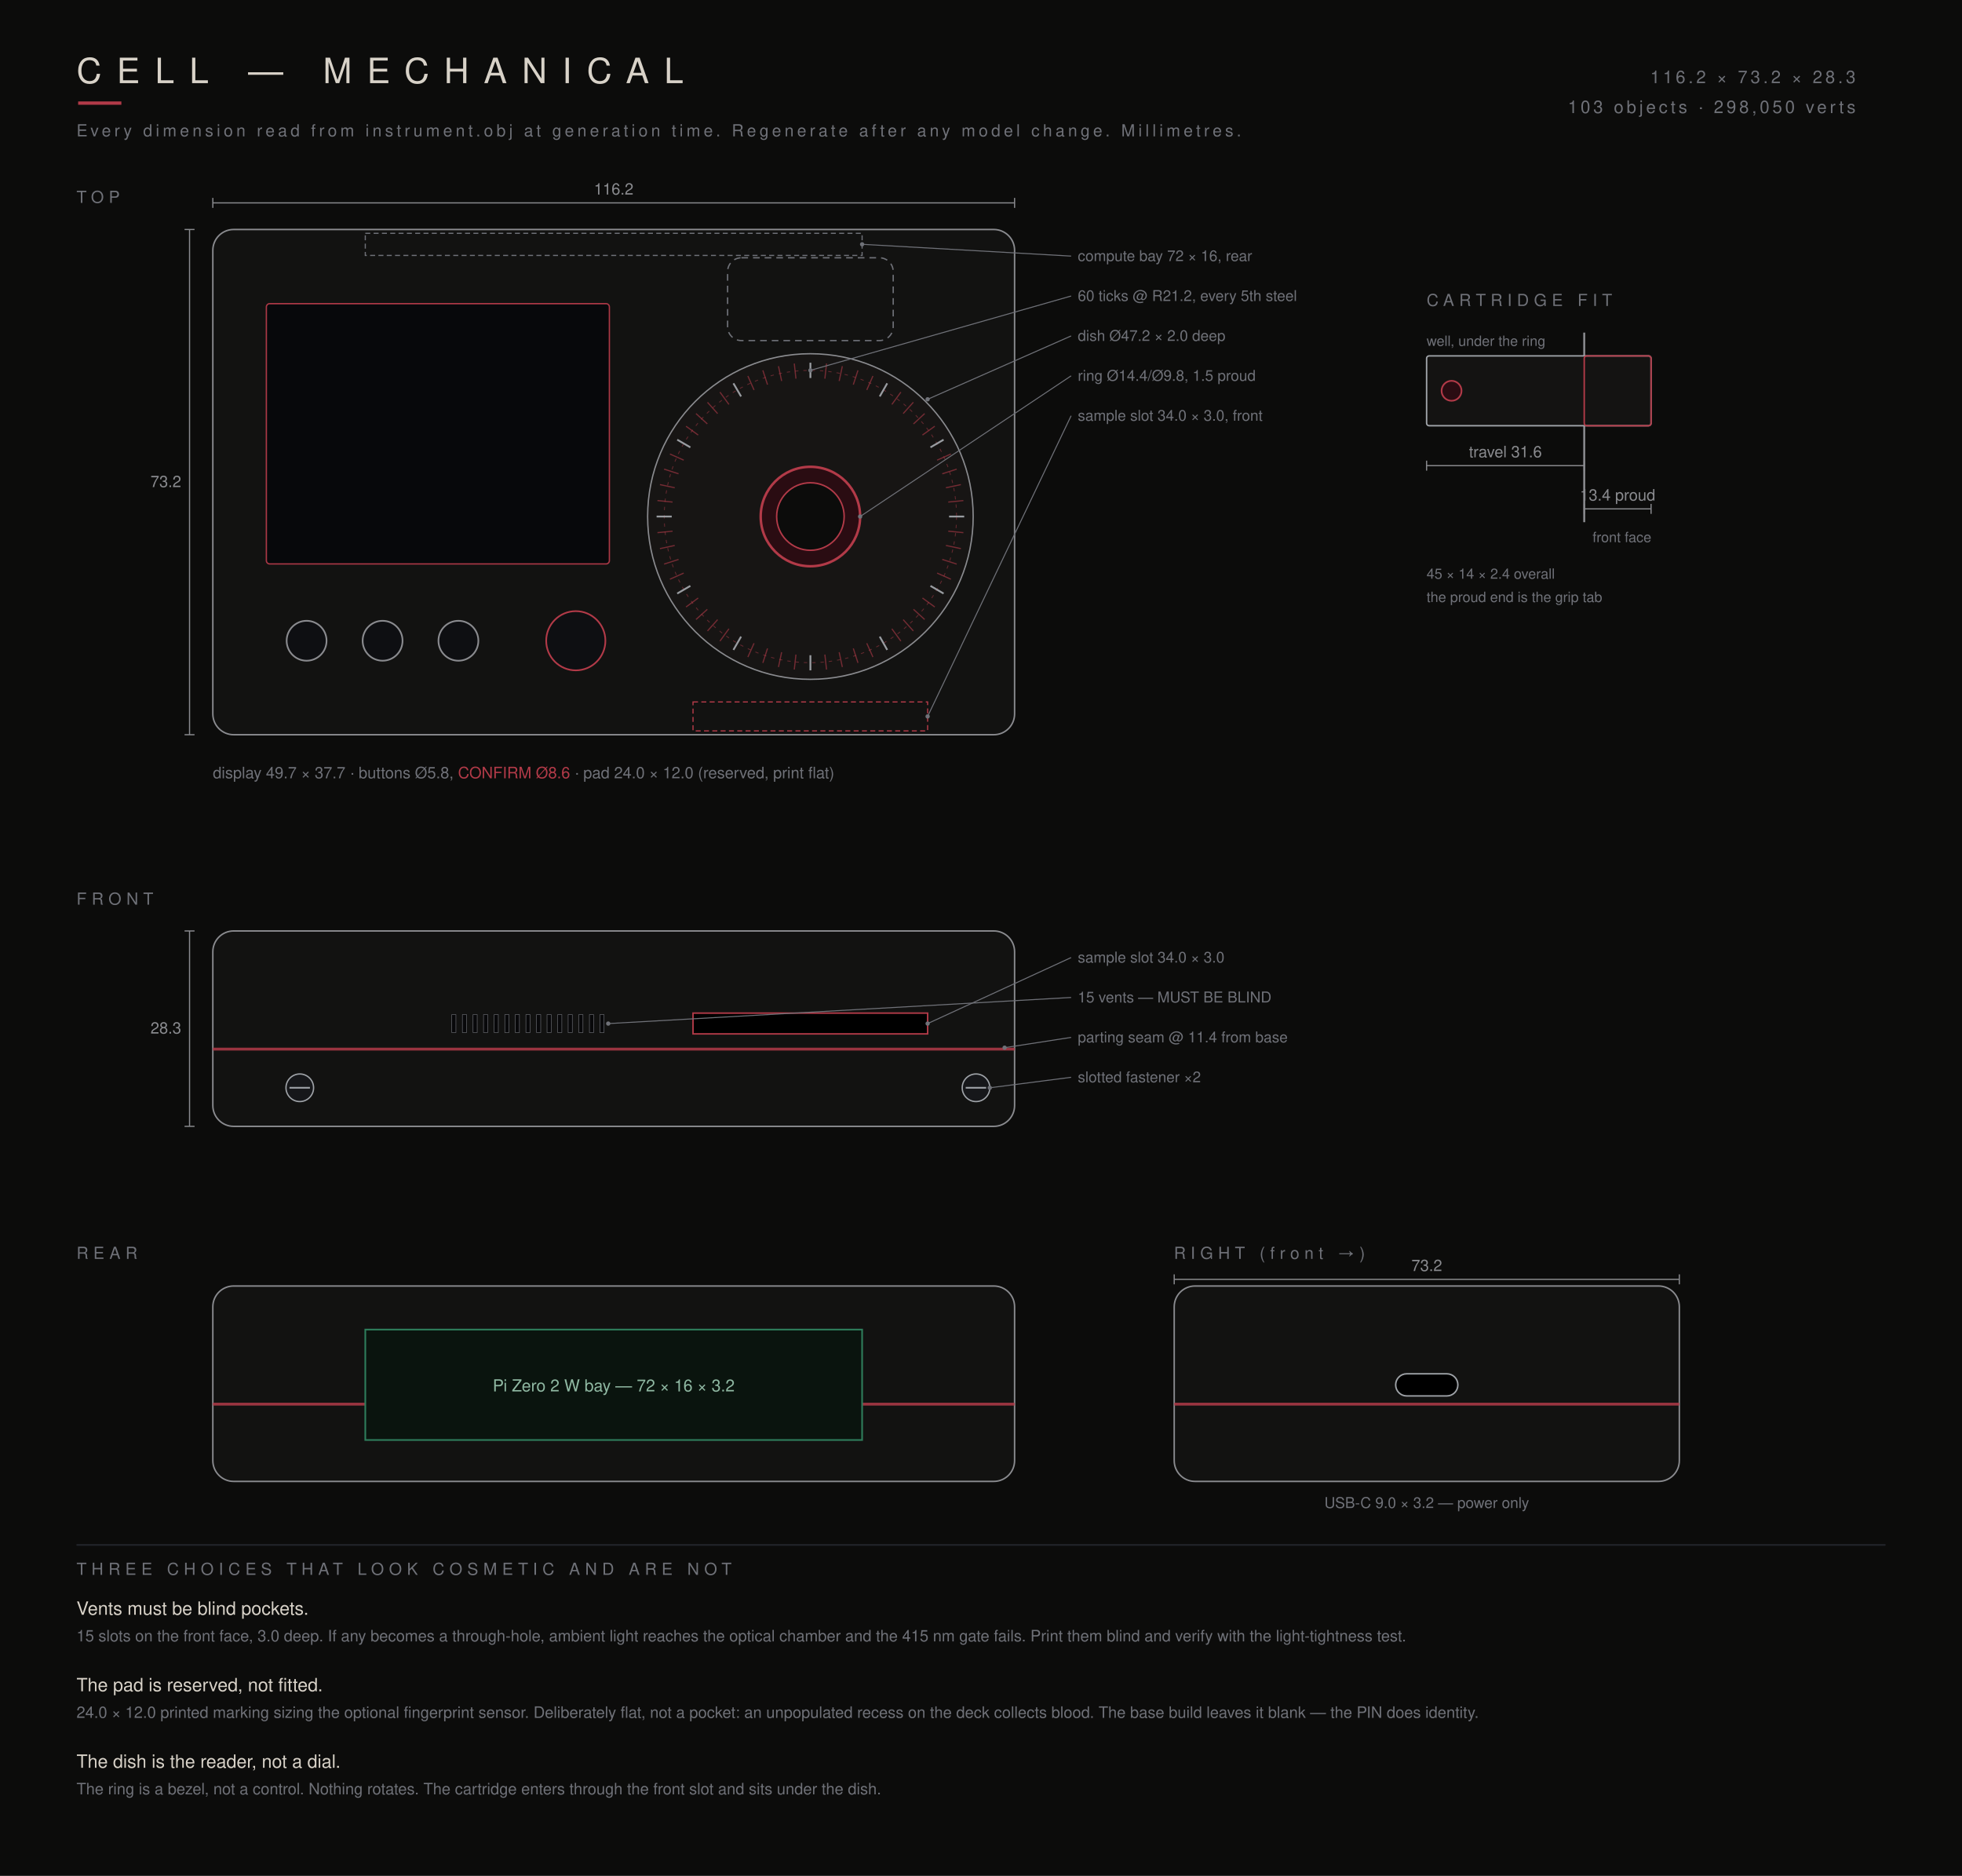
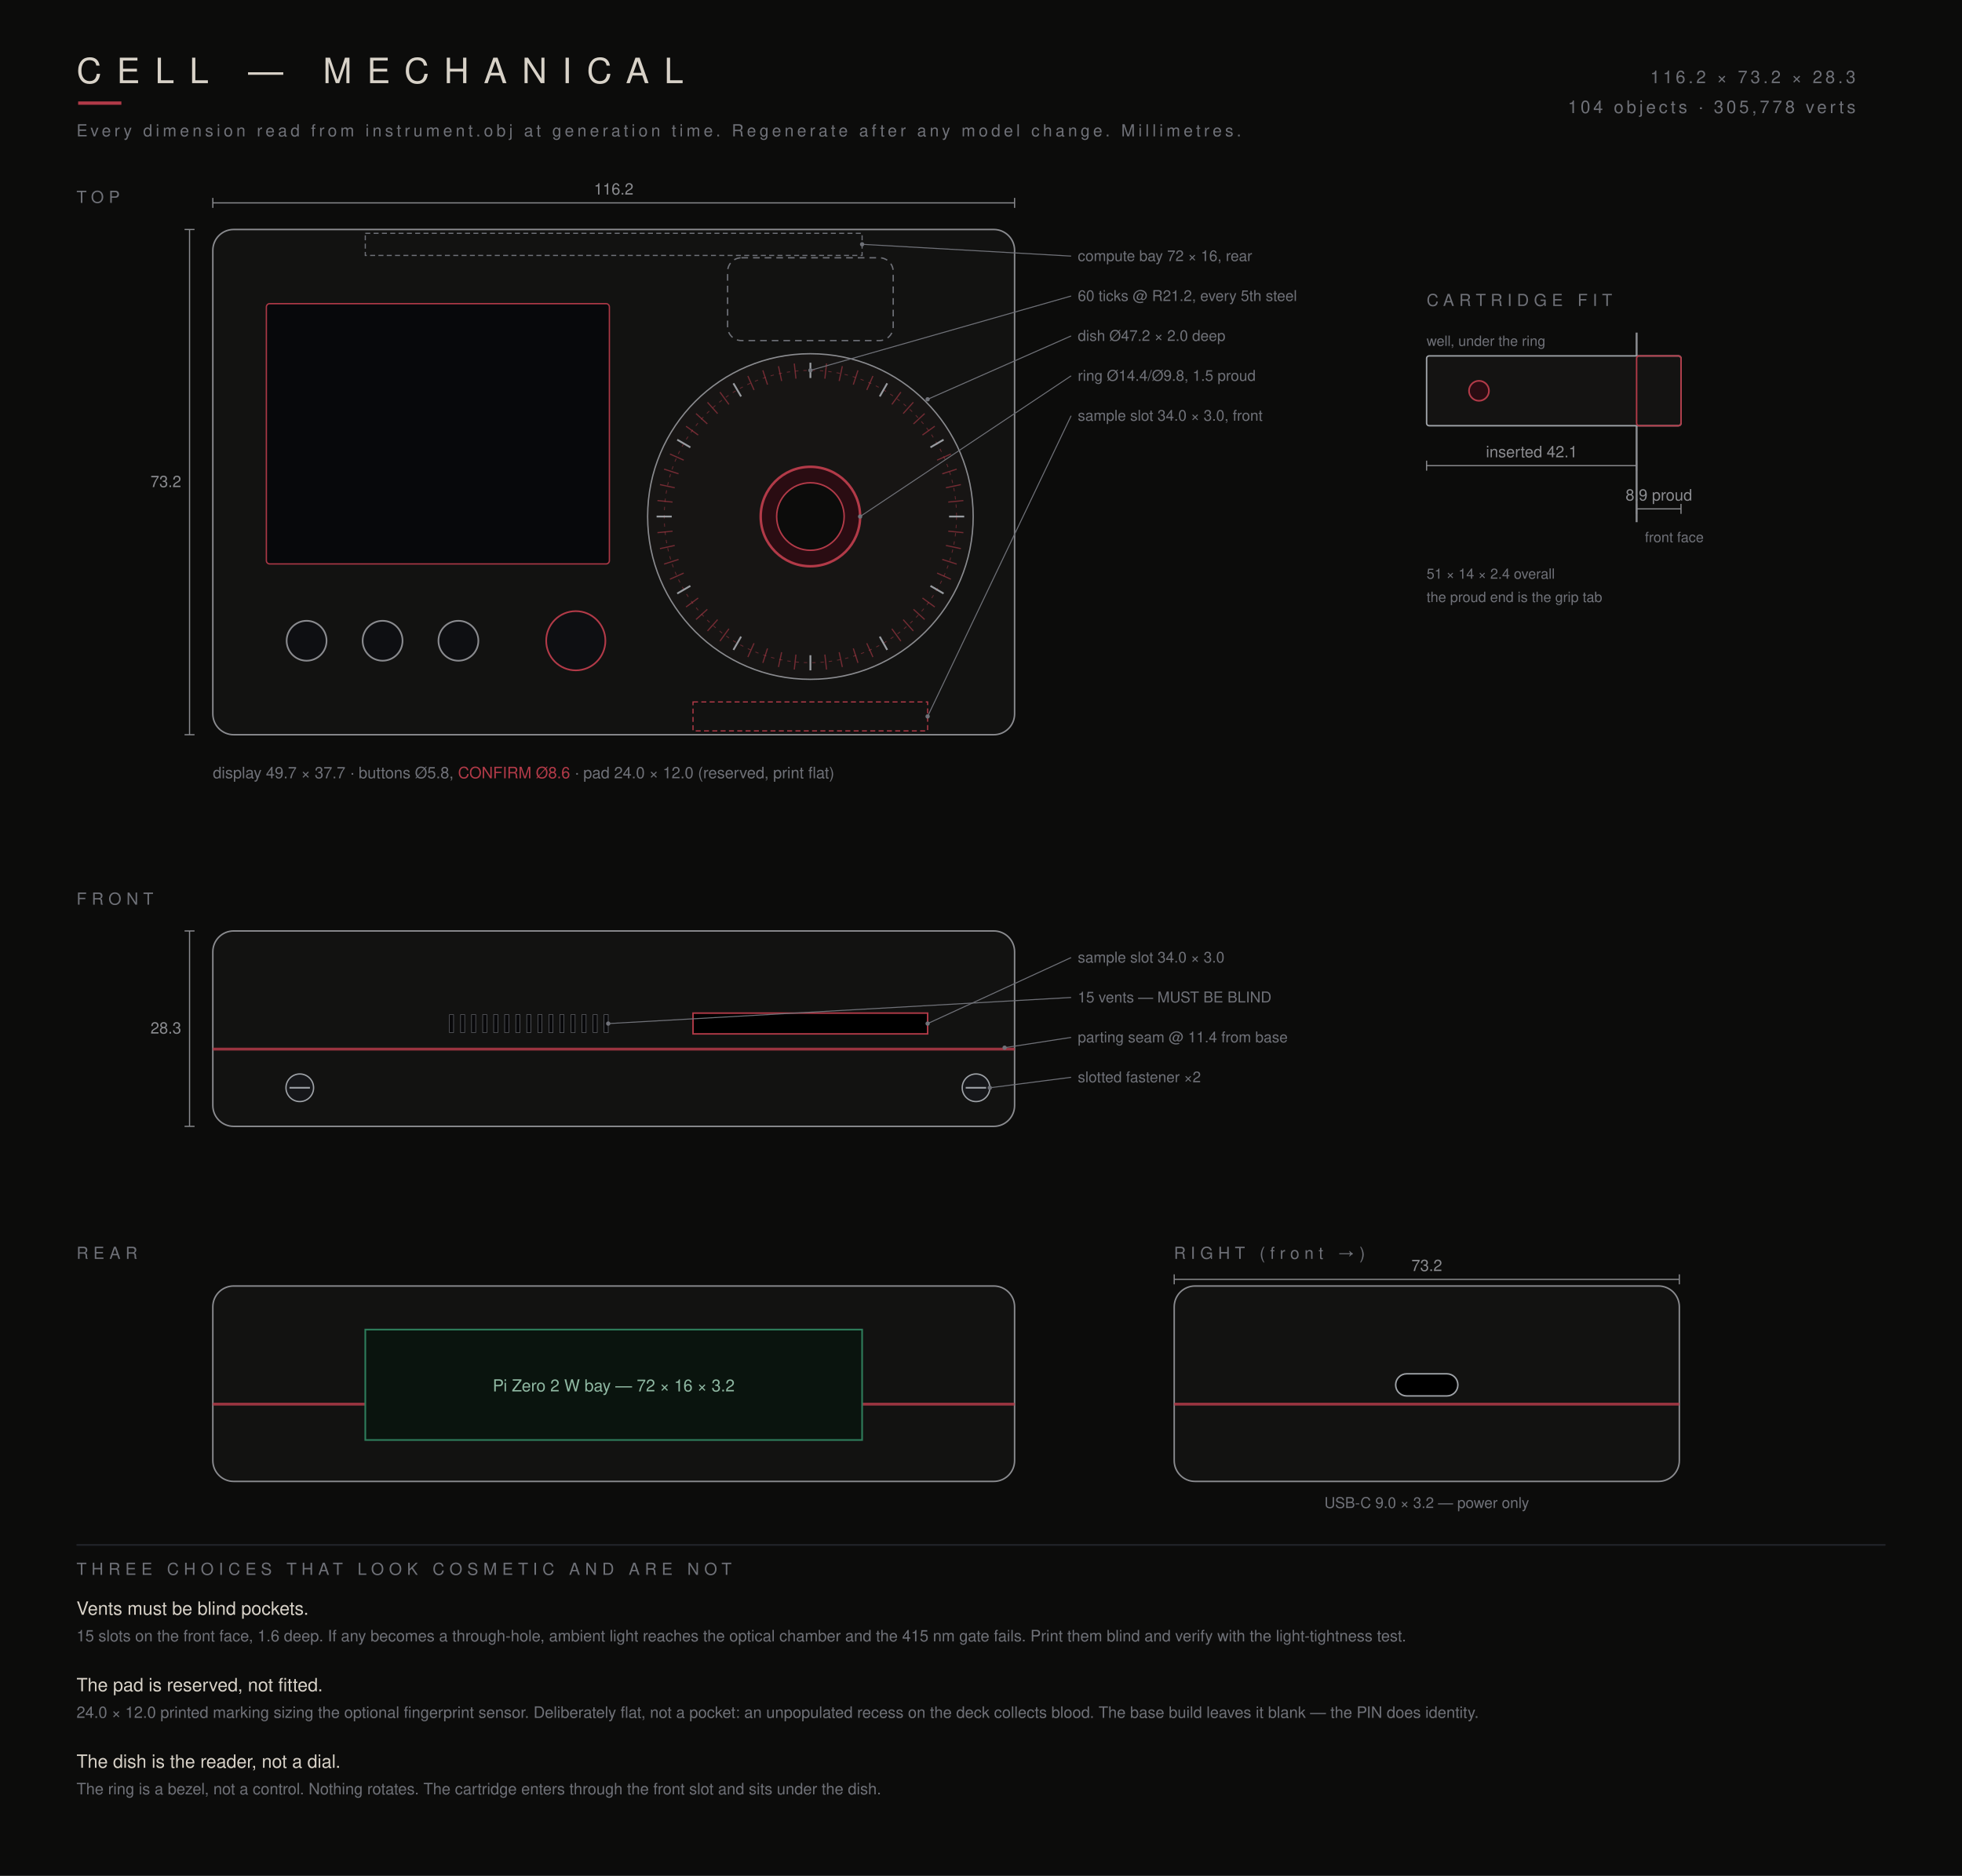
<svg xmlns="http://www.w3.org/2000/svg" viewBox="0 0 1180 1128" width="1180" height="1128" font-family="Helvetica Neue, Helvetica, Arial, sans-serif">
  <rect width="1180" height="1128" fill="#0C0C0B" />
  <text x="46" y="50" font-size="21" font-weight="200" letter-spacing="9" fill="#D8D2C8">CELL — MECHANICAL</text>
  <rect x="47" y="61" width="26" height="2" fill="#B23A48" />
  <text x="46" y="82" font-size="10" letter-spacing="2" fill="#6F7178">Every dimension read from instrument.obj at generation time. Regenerate after any model change. Millimetres.</text>
  <text x="1116" y="50" text-anchor="end" font-size="10.5" letter-spacing="1.8" fill="#6F7178">116.2 × 73.2 × 28.3</text>
-   <text x="1116" y="68" text-anchor="end" font-size="10.5" letter-spacing="1.8" fill="#6F7178">103 objects · 298,050 verts</text>
+   <text x="1116" y="68" text-anchor="end" font-size="10.5" letter-spacing="1.8" fill="#6F7178">104 objects · 305,778 verts</text>
  <text x="46" y="122" font-size="10" letter-spacing="3" fill="#6F7178">TOP</text>
  <rect x="128.0" y="138.0" width="482.2" height="303.8" rx="12.5" fill="#121211" stroke="#8A8B8F" stroke-width="0.9" />
  <circle cx="487.4" cy="310.6" r="97.9" fill="#171514" stroke="#8A8B8F" stroke-width="0.8" />
  <circle cx="487.4" cy="310.6" r="87.9" fill="none" stroke="#B23A48" stroke-width="0.5" opacity="0.5" stroke-dasharray="2 3" />
  <line x1="570.8" y1="310.6" x2="579.9" y2="310.6" stroke="#9FA3A8" stroke-width="1.1" opacity="0.95" />
  <line x1="570.3" y1="319.4" x2="579.4" y2="320.3" stroke="#B23A48" stroke-width="0.7" opacity="0.6" />
  <line x1="568.9" y1="328.0" x2="577.9" y2="329.9" stroke="#B23A48" stroke-width="0.7" opacity="0.6" />
  <line x1="566.7" y1="336.4" x2="575.4" y2="339.2" stroke="#B23A48" stroke-width="0.7" opacity="0.6" />
  <line x1="563.6" y1="344.6" x2="571.9" y2="348.3" stroke="#B23A48" stroke-width="0.7" opacity="0.6" />
  <line x1="559.6" y1="352.3" x2="567.5" y2="356.9" stroke="#9FA3A8" stroke-width="1.1" opacity="0.95" />
  <line x1="554.8" y1="359.6" x2="562.2" y2="365.0" stroke="#B23A48" stroke-width="0.7" opacity="0.6" />
  <line x1="549.4" y1="366.4" x2="556.1" y2="372.5" stroke="#B23A48" stroke-width="0.7" opacity="0.6" />
  <line x1="543.2" y1="372.6" x2="549.3" y2="379.4" stroke="#B23A48" stroke-width="0.7" opacity="0.6" />
  <line x1="536.4" y1="378.1" x2="541.8" y2="385.5" stroke="#B23A48" stroke-width="0.7" opacity="0.6" />
  <line x1="529.1" y1="382.8" x2="533.6" y2="390.8" stroke="#9FA3A8" stroke-width="1.1" opacity="0.95" />
  <line x1="521.3" y1="386.8" x2="525.0" y2="395.1" stroke="#B23A48" stroke-width="0.7" opacity="0.6" />
  <line x1="513.2" y1="389.9" x2="516.0" y2="398.6" stroke="#B23A48" stroke-width="0.7" opacity="0.6" />
  <line x1="504.7" y1="392.2" x2="506.6" y2="401.1" stroke="#B23A48" stroke-width="0.7" opacity="0.6" />
  <line x1="496.1" y1="393.6" x2="497.1" y2="402.6" stroke="#B23A48" stroke-width="0.7" opacity="0.6" />
  <line x1="487.4" y1="394.0" x2="487.4" y2="403.1" stroke="#9FA3A8" stroke-width="1.1" opacity="0.95" />
  <line x1="478.7" y1="393.6" x2="477.7" y2="402.6" stroke="#B23A48" stroke-width="0.7" opacity="0.6" />
  <line x1="470.1" y1="392.2" x2="468.2" y2="401.1" stroke="#B23A48" stroke-width="0.7" opacity="0.6" />
  <line x1="461.6" y1="389.9" x2="458.8" y2="398.6" stroke="#B23A48" stroke-width="0.7" opacity="0.6" />
  <line x1="453.5" y1="386.8" x2="449.8" y2="395.1" stroke="#B23A48" stroke-width="0.7" opacity="0.6" />
  <line x1="445.7" y1="382.8" x2="441.1" y2="390.8" stroke="#9FA3A8" stroke-width="1.1" opacity="0.95" />
  <line x1="438.4" y1="378.1" x2="433.0" y2="385.5" stroke="#B23A48" stroke-width="0.7" opacity="0.6" />
  <line x1="431.6" y1="372.6" x2="425.5" y2="379.4" stroke="#B23A48" stroke-width="0.7" opacity="0.6" />
  <line x1="425.4" y1="366.4" x2="418.6" y2="372.5" stroke="#B23A48" stroke-width="0.7" opacity="0.6" />
  <line x1="419.9" y1="359.6" x2="412.6" y2="365.0" stroke="#B23A48" stroke-width="0.7" opacity="0.6" />
  <line x1="415.2" y1="352.3" x2="407.3" y2="356.9" stroke="#9FA3A8" stroke-width="1.1" opacity="0.95" />
  <line x1="411.2" y1="344.6" x2="402.9" y2="348.3" stroke="#B23A48" stroke-width="0.7" opacity="0.6" />
  <line x1="408.1" y1="336.4" x2="399.4" y2="339.2" stroke="#B23A48" stroke-width="0.7" opacity="0.6" />
  <line x1="405.8" y1="328.0" x2="396.9" y2="329.9" stroke="#B23A48" stroke-width="0.7" opacity="0.6" />
  <line x1="404.5" y1="319.4" x2="395.4" y2="320.3" stroke="#B23A48" stroke-width="0.7" opacity="0.6" />
  <line x1="404.0" y1="310.6" x2="394.9" y2="310.6" stroke="#9FA3A8" stroke-width="1.1" opacity="0.95" />
  <line x1="404.5" y1="301.9" x2="395.4" y2="301.0" stroke="#B23A48" stroke-width="0.7" opacity="0.6" />
  <line x1="405.8" y1="293.3" x2="396.9" y2="291.4" stroke="#B23A48" stroke-width="0.7" opacity="0.6" />
  <line x1="408.1" y1="284.9" x2="399.4" y2="282.1" stroke="#B23A48" stroke-width="0.7" opacity="0.6" />
  <line x1="411.2" y1="276.7" x2="402.9" y2="273.0" stroke="#B23A48" stroke-width="0.7" opacity="0.6" />
  <line x1="415.2" y1="269.0" x2="407.3" y2="264.4" stroke="#9FA3A8" stroke-width="1.1" opacity="0.95" />
  <line x1="419.9" y1="261.6" x2="412.6" y2="256.3" stroke="#B23A48" stroke-width="0.7" opacity="0.6" />
  <line x1="425.4" y1="254.9" x2="418.6" y2="248.7" stroke="#B23A48" stroke-width="0.7" opacity="0.6" />
  <line x1="431.6" y1="248.7" x2="425.5" y2="241.9" stroke="#B23A48" stroke-width="0.7" opacity="0.6" />
  <line x1="438.4" y1="243.2" x2="433.0" y2="235.8" stroke="#B23A48" stroke-width="0.7" opacity="0.6" />
  <line x1="445.7" y1="238.4" x2="441.1" y2="230.5" stroke="#9FA3A8" stroke-width="1.1" opacity="0.95" />
  <line x1="453.5" y1="234.5" x2="449.8" y2="226.1" stroke="#B23A48" stroke-width="0.7" opacity="0.6" />
  <line x1="461.6" y1="231.3" x2="458.8" y2="222.7" stroke="#B23A48" stroke-width="0.7" opacity="0.6" />
  <line x1="470.1" y1="229.1" x2="468.2" y2="220.2" stroke="#B23A48" stroke-width="0.7" opacity="0.6" />
  <line x1="478.7" y1="227.7" x2="477.7" y2="218.6" stroke="#B23A48" stroke-width="0.7" opacity="0.6" />
  <line x1="487.4" y1="227.3" x2="487.4" y2="218.1" stroke="#9FA3A8" stroke-width="1.1" opacity="0.95" />
  <line x1="496.1" y1="227.7" x2="497.1" y2="218.6" stroke="#B23A48" stroke-width="0.7" opacity="0.6" />
  <line x1="504.7" y1="229.1" x2="506.6" y2="220.2" stroke="#B23A48" stroke-width="0.7" opacity="0.6" />
  <line x1="513.2" y1="231.3" x2="516.0" y2="222.7" stroke="#B23A48" stroke-width="0.7" opacity="0.6" />
  <line x1="521.3" y1="234.5" x2="525.0" y2="226.1" stroke="#B23A48" stroke-width="0.7" opacity="0.6" />
  <line x1="529.1" y1="238.4" x2="533.6" y2="230.5" stroke="#9FA3A8" stroke-width="1.1" opacity="0.95" />
  <line x1="536.4" y1="243.2" x2="541.8" y2="235.8" stroke="#B23A48" stroke-width="0.7" opacity="0.6" />
  <line x1="543.2" y1="248.7" x2="549.3" y2="241.9" stroke="#B23A48" stroke-width="0.7" opacity="0.6" />
  <line x1="549.4" y1="254.9" x2="556.1" y2="248.7" stroke="#B23A48" stroke-width="0.7" opacity="0.6" />
  <line x1="554.8" y1="261.6" x2="562.2" y2="256.3" stroke="#B23A48" stroke-width="0.7" opacity="0.6" />
  <line x1="559.6" y1="269.0" x2="567.5" y2="264.4" stroke="#9FA3A8" stroke-width="1.1" opacity="0.95" />
  <line x1="563.6" y1="276.7" x2="571.9" y2="273.0" stroke="#B23A48" stroke-width="0.7" opacity="0.6" />
  <line x1="566.7" y1="284.9" x2="575.4" y2="282.1" stroke="#B23A48" stroke-width="0.7" opacity="0.6" />
  <line x1="568.9" y1="293.3" x2="577.9" y2="291.4" stroke="#B23A48" stroke-width="0.7" opacity="0.6" />
  <line x1="570.3" y1="301.9" x2="579.4" y2="301.0" stroke="#B23A48" stroke-width="0.7" opacity="0.6" />
  <circle cx="487.4" cy="310.6" r="29.9" fill="#2A0C12" stroke="#B23A48" stroke-width="1.5" />
  <circle cx="487.4" cy="310.6" r="20.3" fill="#0C0C0B" stroke="#B23A48" stroke-width="0.9" />
  <rect x="160.2" y="182.6" width="206.3" height="156.5" rx="2" fill="#06070A" stroke="#B23A48" stroke-width="0.8" opacity="0.95" />
  <rect x="437.6" y="155.0" width="99.6" height="49.8" rx="8.3" fill="none" stroke="#6F7178" stroke-width="0.8" stroke-dasharray="4 3" />
  <circle cx="184.4" cy="385.3" r="12.0" fill="#0E0F12" stroke="#8A8B8F" stroke-width="1.0" />
  <circle cx="230.1" cy="385.3" r="12.0" fill="#0E0F12" stroke="#8A8B8F" stroke-width="1.0" />
  <circle cx="275.7" cy="385.3" r="12.0" fill="#0E0F12" stroke="#8A8B8F" stroke-width="1.0" />
  <circle cx="346.3" cy="385.3" r="17.8" fill="#0E0F12" stroke="#B23A48" stroke-width="1.0" />
  <rect x="416.8" y="422.1" width="141.1" height="17.4" fill="none" stroke="#B23A48" stroke-width="0.7" stroke-dasharray="3 2" />
  <rect x="219.7" y="140.3" width="298.8" height="13.3" fill="none" stroke="#6F7178" stroke-width="0.7" stroke-dasharray="3 2" />
  <line x1="128.0" y1="122.0" x2="610.2" y2="122.0" stroke="#8A8B8F" stroke-width="0.7" />
  <line x1="128.0" y1="119.0" x2="128.0" y2="125.0" stroke="#8A8B8F" stroke-width="0.7" />
  <line x1="610.2" y1="119.0" x2="610.2" y2="125.0" stroke="#8A8B8F" stroke-width="0.7" />
  <text x="369.1" y="117.0" font-size="9.5" text-anchor="middle" fill="#8A8B8F">116.2</text>
  <line x1="114.0" y1="138.0" x2="114.0" y2="441.8" stroke="#8A8B8F" stroke-width="0.7" />
  <line x1="111.0" y1="138.0" x2="117.0" y2="138.0" stroke="#8A8B8F" stroke-width="0.7" />
  <line x1="111.0" y1="441.8" x2="117.0" y2="441.8" stroke="#8A8B8F" stroke-width="0.7" />
  <text x="109.0" y="292.9" font-size="9.5" text-anchor="end" fill="#8A8B8F">73.2</text>
  <path d="M518.5,146.9 L644.2,154.0" stroke="#6F7178" stroke-width="0.6" fill="none" />
  <circle cx="518.5" cy="146.9" r="1.3" fill="#6F7178" />
  <text x="648.2" y="157.0" font-size="9" text-anchor="start" fill="#6F7178">compute bay 72 × 16, rear</text>
  <path d="M487.4,222.7 L644.2,178.0" stroke="#6F7178" stroke-width="0.6" fill="none" />
  <circle cx="487.4" cy="222.7" r="1.3" fill="#6F7178" />
  <text x="648.2" y="181.0" font-size="9" text-anchor="start" fill="#6F7178">60 ticks @ R21.2, every 5th steel</text>
  <path d="M557.9,240.1 L644.2,202.0" stroke="#6F7178" stroke-width="0.6" fill="none" />
  <circle cx="557.9" cy="240.1" r="1.3" fill="#6F7178" />
  <text x="648.2" y="205.0" font-size="9" text-anchor="start" fill="#6F7178">dish Ø47.2 × 2.0 deep</text>
  <path d="M517.3,310.6 L644.2,226.0" stroke="#6F7178" stroke-width="0.6" fill="none" />
  <circle cx="517.3" cy="310.6" r="1.3" fill="#6F7178" />
  <text x="648.2" y="229.0" font-size="9" text-anchor="start" fill="#6F7178">ring Ø14.4/Ø9.8, 1.5 proud</text>
  <path d="M557.9,430.8 L644.2,250.0" stroke="#6F7178" stroke-width="0.6" fill="none" />
  <circle cx="557.9" cy="430.8" r="1.3" fill="#6F7178" />
  <text x="648.2" y="253.0" font-size="9" text-anchor="start" fill="#6F7178">sample slot 34.0 × 3.0, front</text>
  <text x="858" y="184" font-size="10" letter-spacing="3" fill="#6F7178">CARTRIDGE FIT</text>
-   <line x1="952.8" y1="200.0" x2="952.8" y2="314.0" stroke="#8A8B8F" stroke-width="1.2" />
-   <text x="957.8" y="326.0" font-size="8.5" fill="#6F7178">front face</text>
-   <rect x="858.0" y="214.0" width="135.0" height="42.0" rx="1.5" fill="#141312" stroke="#9FA3A8" stroke-width="0.9" />
-   <rect x="952.8" y="214.0" width="40.2" height="42.0" rx="1.5" fill="none" stroke="#B23A48" stroke-width="0.9" />
-   <circle cx="873.0" cy="235.0" r="6.0" fill="#2A0C12" stroke="#B23A48" stroke-width="1" />
+   <line x1="984.3" y1="200.0" x2="984.3" y2="314.0" stroke="#8A8B8F" stroke-width="1.2" />
+   <text x="989.3" y="326.0" font-size="8.5" fill="#6F7178">front face</text>
+   <rect x="858.0" y="214.0" width="153.0" height="42.0" rx="1.5" fill="#141312" stroke="#9FA3A8" stroke-width="0.9" />
+   <rect x="984.3" y="214.0" width="26.7" height="42.0" rx="1.5" fill="none" stroke="#B23A48" stroke-width="0.9" />
+   <circle cx="889.5" cy="235.0" r="6.0" fill="#2A0C12" stroke="#B23A48" stroke-width="1" />
  <text x="858.0" y="208.0" font-size="8.5" fill="#6F7178">well, under the ring</text>
-   <line x1="858.0" y1="280.0" x2="952.8" y2="280.0" stroke="#8A8B8F" stroke-width="0.7" />
+   <line x1="858.0" y1="280.0" x2="984.3" y2="280.0" stroke="#8A8B8F" stroke-width="0.7" />
  <line x1="858.0" y1="277.0" x2="858.0" y2="283.0" stroke="#8A8B8F" stroke-width="0.7" />
-   <line x1="952.8" y1="277.0" x2="952.8" y2="283.0" stroke="#8A8B8F" stroke-width="0.7" />
-   <text x="905.4" y="275.0" font-size="9.5" text-anchor="middle" fill="#8A8B8F">travel 31.6</text>
-   <line x1="952.8" y1="306.0" x2="993.0" y2="306.0" stroke="#8A8B8F" stroke-width="0.7" />
-   <line x1="952.8" y1="303.0" x2="952.8" y2="309.0" stroke="#8A8B8F" stroke-width="0.7" />
-   <line x1="993.0" y1="303.0" x2="993.0" y2="309.0" stroke="#8A8B8F" stroke-width="0.7" />
-   <text x="972.9" y="301.0" font-size="9.5" text-anchor="middle" fill="#8A8B8F">13.4 proud</text>
-   <text x="858.0" y="348.0" font-size="8.5" fill="#6F7178">45 × 14 × 2.4 overall</text>
+   <line x1="984.3" y1="277.0" x2="984.3" y2="283.0" stroke="#8A8B8F" stroke-width="0.7" />
+   <text x="921.2" y="275.0" font-size="9.5" text-anchor="middle" fill="#8A8B8F">inserted 42.1</text>
+   <line x1="984.3" y1="306.0" x2="1011.0" y2="306.0" stroke="#8A8B8F" stroke-width="0.7" />
+   <line x1="984.3" y1="303.0" x2="984.3" y2="309.0" stroke="#8A8B8F" stroke-width="0.7" />
+   <line x1="1011.0" y1="303.0" x2="1011.0" y2="309.0" stroke="#8A8B8F" stroke-width="0.7" />
+   <text x="997.7" y="301.0" font-size="9.5" text-anchor="middle" fill="#8A8B8F">8.9 proud</text>
+   <text x="858.0" y="348.0" font-size="8.5" fill="#6F7178">51 × 14 × 2.4 overall</text>
  <text x="858.0" y="362.0" font-size="8.5" fill="#6F7178">the proud end is the grip tab</text>
  <text x="128.0" y="468" font-size="9.5" fill="#6F7178">display 49.7 × 37.7  ·  buttons Ø5.8, <tspan fill="#B23A48">CONFIRM Ø8.6</tspan>  ·  pad 24.0 × 12.0 <tspan fill="#6F7178">(reserved, print flat)</tspan>
  </text>
  <text x="46" y="544" font-size="10" letter-spacing="3" fill="#6F7178">FRONT</text>
  <rect x="128.0" y="559.8" width="482.2" height="117.5" rx="12.5" fill="#121211" stroke="#8A8B8F" stroke-width="0.9" />
  <rect x="128.0" y="630.0" width="482.2" height="1.7" fill="#B23A48" opacity="0.85" />
  <rect x="416.8" y="609.2" width="141.1" height="12.5" fill="#000" stroke="#B23A48" stroke-width="0.9" />
-   <rect x="271.7" y="610.1" width="2.5" height="10.8" fill="#08080A" stroke="#6F7178" stroke-width="0.3" />
-   <rect x="278.1" y="610.1" width="2.5" height="10.8" fill="#08080A" stroke="#6F7178" stroke-width="0.3" />
-   <rect x="284.5" y="610.1" width="2.5" height="10.8" fill="#08080A" stroke="#6F7178" stroke-width="0.3" />
-   <rect x="290.8" y="610.1" width="2.5" height="10.8" fill="#08080A" stroke="#6F7178" stroke-width="0.3" />
-   <rect x="297.2" y="610.1" width="2.5" height="10.8" fill="#08080A" stroke="#6F7178" stroke-width="0.3" />
-   <rect x="303.6" y="610.1" width="2.5" height="10.8" fill="#08080A" stroke="#6F7178" stroke-width="0.3" />
-   <rect x="309.9" y="610.1" width="2.5" height="10.8" fill="#08080A" stroke="#6F7178" stroke-width="0.3" />
-   <rect x="316.3" y="610.1" width="2.5" height="10.8" fill="#08080A" stroke="#6F7178" stroke-width="0.3" />
-   <rect x="322.7" y="610.1" width="2.5" height="10.8" fill="#08080A" stroke="#6F7178" stroke-width="0.3" />
-   <rect x="329.0" y="610.1" width="2.5" height="10.8" fill="#08080A" stroke="#6F7178" stroke-width="0.3" />
-   <rect x="335.4" y="610.1" width="2.5" height="10.8" fill="#08080A" stroke="#6F7178" stroke-width="0.3" />
-   <rect x="341.7" y="610.1" width="2.5" height="10.8" fill="#08080A" stroke="#6F7178" stroke-width="0.3" />
-   <rect x="348.1" y="610.1" width="2.5" height="10.8" fill="#08080A" stroke="#6F7178" stroke-width="0.3" />
-   <rect x="354.5" y="610.1" width="2.5" height="10.8" fill="#08080A" stroke="#6F7178" stroke-width="0.3" />
-   <rect x="360.8" y="610.1" width="2.5" height="10.8" fill="#08080A" stroke="#6F7178" stroke-width="0.3" />
+   <rect x="270.3" y="610.1" width="2.5" height="10.8" fill="#08080A" stroke="#6F7178" stroke-width="0.3" />
+   <rect x="277.0" y="610.1" width="2.5" height="10.8" fill="#08080A" stroke="#6F7178" stroke-width="0.3" />
+   <rect x="283.6" y="610.1" width="2.5" height="10.8" fill="#08080A" stroke="#6F7178" stroke-width="0.3" />
+   <rect x="290.3" y="610.1" width="2.5" height="10.8" fill="#08080A" stroke="#6F7178" stroke-width="0.3" />
+   <rect x="296.9" y="610.1" width="2.5" height="10.8" fill="#08080A" stroke="#6F7178" stroke-width="0.3" />
+   <rect x="303.5" y="610.1" width="2.5" height="10.8" fill="#08080A" stroke="#6F7178" stroke-width="0.3" />
+   <rect x="310.2" y="610.1" width="2.5" height="10.8" fill="#08080A" stroke="#6F7178" stroke-width="0.3" />
+   <rect x="316.8" y="610.1" width="2.5" height="10.8" fill="#08080A" stroke="#6F7178" stroke-width="0.3" />
+   <rect x="323.5" y="610.1" width="2.5" height="10.8" fill="#08080A" stroke="#6F7178" stroke-width="0.3" />
+   <rect x="330.1" y="610.1" width="2.5" height="10.8" fill="#08080A" stroke="#6F7178" stroke-width="0.3" />
+   <rect x="336.7" y="610.1" width="2.5" height="10.8" fill="#08080A" stroke="#6F7178" stroke-width="0.3" />
+   <rect x="343.4" y="610.1" width="2.5" height="10.8" fill="#08080A" stroke="#6F7178" stroke-width="0.3" />
+   <rect x="350.0" y="610.1" width="2.5" height="10.8" fill="#08080A" stroke="#6F7178" stroke-width="0.3" />
+   <rect x="356.7" y="610.1" width="2.5" height="10.8" fill="#08080A" stroke="#6F7178" stroke-width="0.3" />
+   <rect x="363.3" y="610.1" width="2.5" height="10.8" fill="#08080A" stroke="#6F7178" stroke-width="0.3" />
  <circle cx="180.3" cy="654.1" r="8.3" fill="#16171A" stroke="#9FA3A8" stroke-width="0.8" />
  <line x1="174.1" y1="654.1" x2="186.4" y2="654.1" stroke="#9FA3A8" stroke-width="1.0" />
  <circle cx="587.0" cy="654.1" r="8.3" fill="#16171A" stroke="#9FA3A8" stroke-width="0.8" />
  <line x1="580.8" y1="654.1" x2="593.1" y2="654.1" stroke="#9FA3A8" stroke-width="1.0" />
  <line x1="114.0" y1="559.8" x2="114.0" y2="677.3" stroke="#8A8B8F" stroke-width="0.7" />
  <line x1="111.0" y1="559.8" x2="117.0" y2="559.8" stroke="#8A8B8F" stroke-width="0.7" />
  <line x1="111.0" y1="677.3" x2="117.0" y2="677.3" stroke="#8A8B8F" stroke-width="0.7" />
  <text x="109.0" y="621.5" font-size="9.5" text-anchor="end" fill="#8A8B8F">28.3</text>
  <path d="M557.9,615.5 L644.2,575.8" stroke="#6F7178" stroke-width="0.6" fill="none" />
  <circle cx="557.9" cy="615.5" r="1.3" fill="#6F7178" />
  <text x="648.2" y="578.8" font-size="9" text-anchor="start" fill="#6F7178">sample slot 34.0 × 3.0</text>
  <path d="M365.8,615.5 L644.2,599.8" stroke="#6F7178" stroke-width="0.6" fill="none" />
  <circle cx="365.8" cy="615.5" r="1.3" fill="#6F7178" />
  <text x="648.2" y="602.8" font-size="9" text-anchor="start" fill="#6F7178">15 vents — MUST BE BLIND</text>
  <path d="M604.2,630.0 L644.2,623.8" stroke="#6F7178" stroke-width="0.6" fill="none" />
  <circle cx="604.2" cy="630.0" r="1.3" fill="#6F7178" />
  <text x="648.2" y="626.8" font-size="9" text-anchor="start" fill="#6F7178">parting seam @ 11.4 from base</text>
  <path d="M595.3,654.1 L644.2,647.8" stroke="#6F7178" stroke-width="0.6" fill="none" />
  <circle cx="595.3" cy="654.1" r="1.3" fill="#6F7178" />
  <text x="648.2" y="650.8" font-size="9" text-anchor="start" fill="#6F7178">slotted fastener ×2</text>
  <text x="46" y="757" font-size="10" letter-spacing="3" fill="#6F7178">REAR</text>
  <rect x="128.0" y="773.3" width="482.2" height="117.5" rx="12.5" fill="#121211" stroke="#8A8B8F" stroke-width="0.9" />
  <rect x="128.0" y="843.5" width="482.2" height="1.7" fill="#B23A48" opacity="0.85" />
  <rect x="219.7" y="799.5" width="298.8" height="66.4" fill="#0A140E" stroke="#2E7D5B" stroke-width="1.0" />
  <text x="369.1" y="836.7" font-size="10" text-anchor="middle" fill="#8FB8A2">Pi Zero 2 W bay — 72 × 16 × 3.2</text>
  <text x="706" y="757" font-size="10" letter-spacing="3" fill="#6F7178">RIGHT   (front →)</text>
  <rect x="706.2" y="773.3" width="303.8" height="117.5" rx="12.5" fill="#121211" stroke="#8A8B8F" stroke-width="0.9" />
  <rect x="706.2" y="843.5" width="303.8" height="1.7" fill="#B23A48" opacity="0.85" />
  <rect x="839.4" y="826.1" width="37.4" height="13.3" rx="6.6" fill="#000" stroke="#9FA3A8" stroke-width="0.9" />
  <text x="858.1" y="906.8" font-size="9" text-anchor="middle" fill="#6F7178">USB-C 9.0 × 3.2 — power only</text>
  <line x1="706.2" y1="769.3" x2="1010.0" y2="769.3" stroke="#8A8B8F" stroke-width="0.7" />
  <line x1="706.2" y1="766.3" x2="706.2" y2="772.3" stroke="#8A8B8F" stroke-width="0.7" />
  <line x1="1010.0" y1="766.3" x2="1010.0" y2="772.3" stroke="#8A8B8F" stroke-width="0.7" />
  <text x="858.1" y="764.3" font-size="9.5" text-anchor="middle" fill="#8A8B8F">73.2</text>
  <line x1="46" y1="929" x2="1134" y2="929" stroke="#22242A" stroke-width="1" />
  <text x="46" y="947" font-size="10" letter-spacing="3" fill="#6F7178">THREE CHOICES THAT LOOK COSMETIC AND ARE NOT</text>
  <text x="46" y="971" font-size="11" fill="#D8D2C8">Vents must be blind pockets.</text>
-   <text x="46" y="987" font-size="9.5" fill="#6F7178">15 slots on the front face, 3.0 deep. If any becomes a through-hole, ambient light reaches the optical chamber and the 415 nm gate fails. Print them blind and verify with the light-tightness test.</text>
+   <text x="46" y="987" font-size="9.5" fill="#6F7178">15 slots on the front face, 1.6 deep. If any becomes a through-hole, ambient light reaches the optical chamber and the 415 nm gate fails. Print them blind and verify with the light-tightness test.</text>
  <text x="46" y="1017" font-size="11" fill="#D8D2C8">The pad is reserved, not fitted.</text>
  <text x="46" y="1033" font-size="9.5" fill="#6F7178">24.0 × 12.0 printed marking sizing the optional fingerprint sensor. Deliberately flat, not a pocket: an unpopulated recess on the deck collects blood. The base build leaves it blank — the PIN does identity.</text>
  <text x="46" y="1063" font-size="11" fill="#D8D2C8">The dish is the reader, not a dial.</text>
  <text x="46" y="1079" font-size="9.5" fill="#6F7178">The ring is a bezel, not a control. Nothing rotates. The cartridge enters through the front slot and sits under the dish.</text>
</svg>
